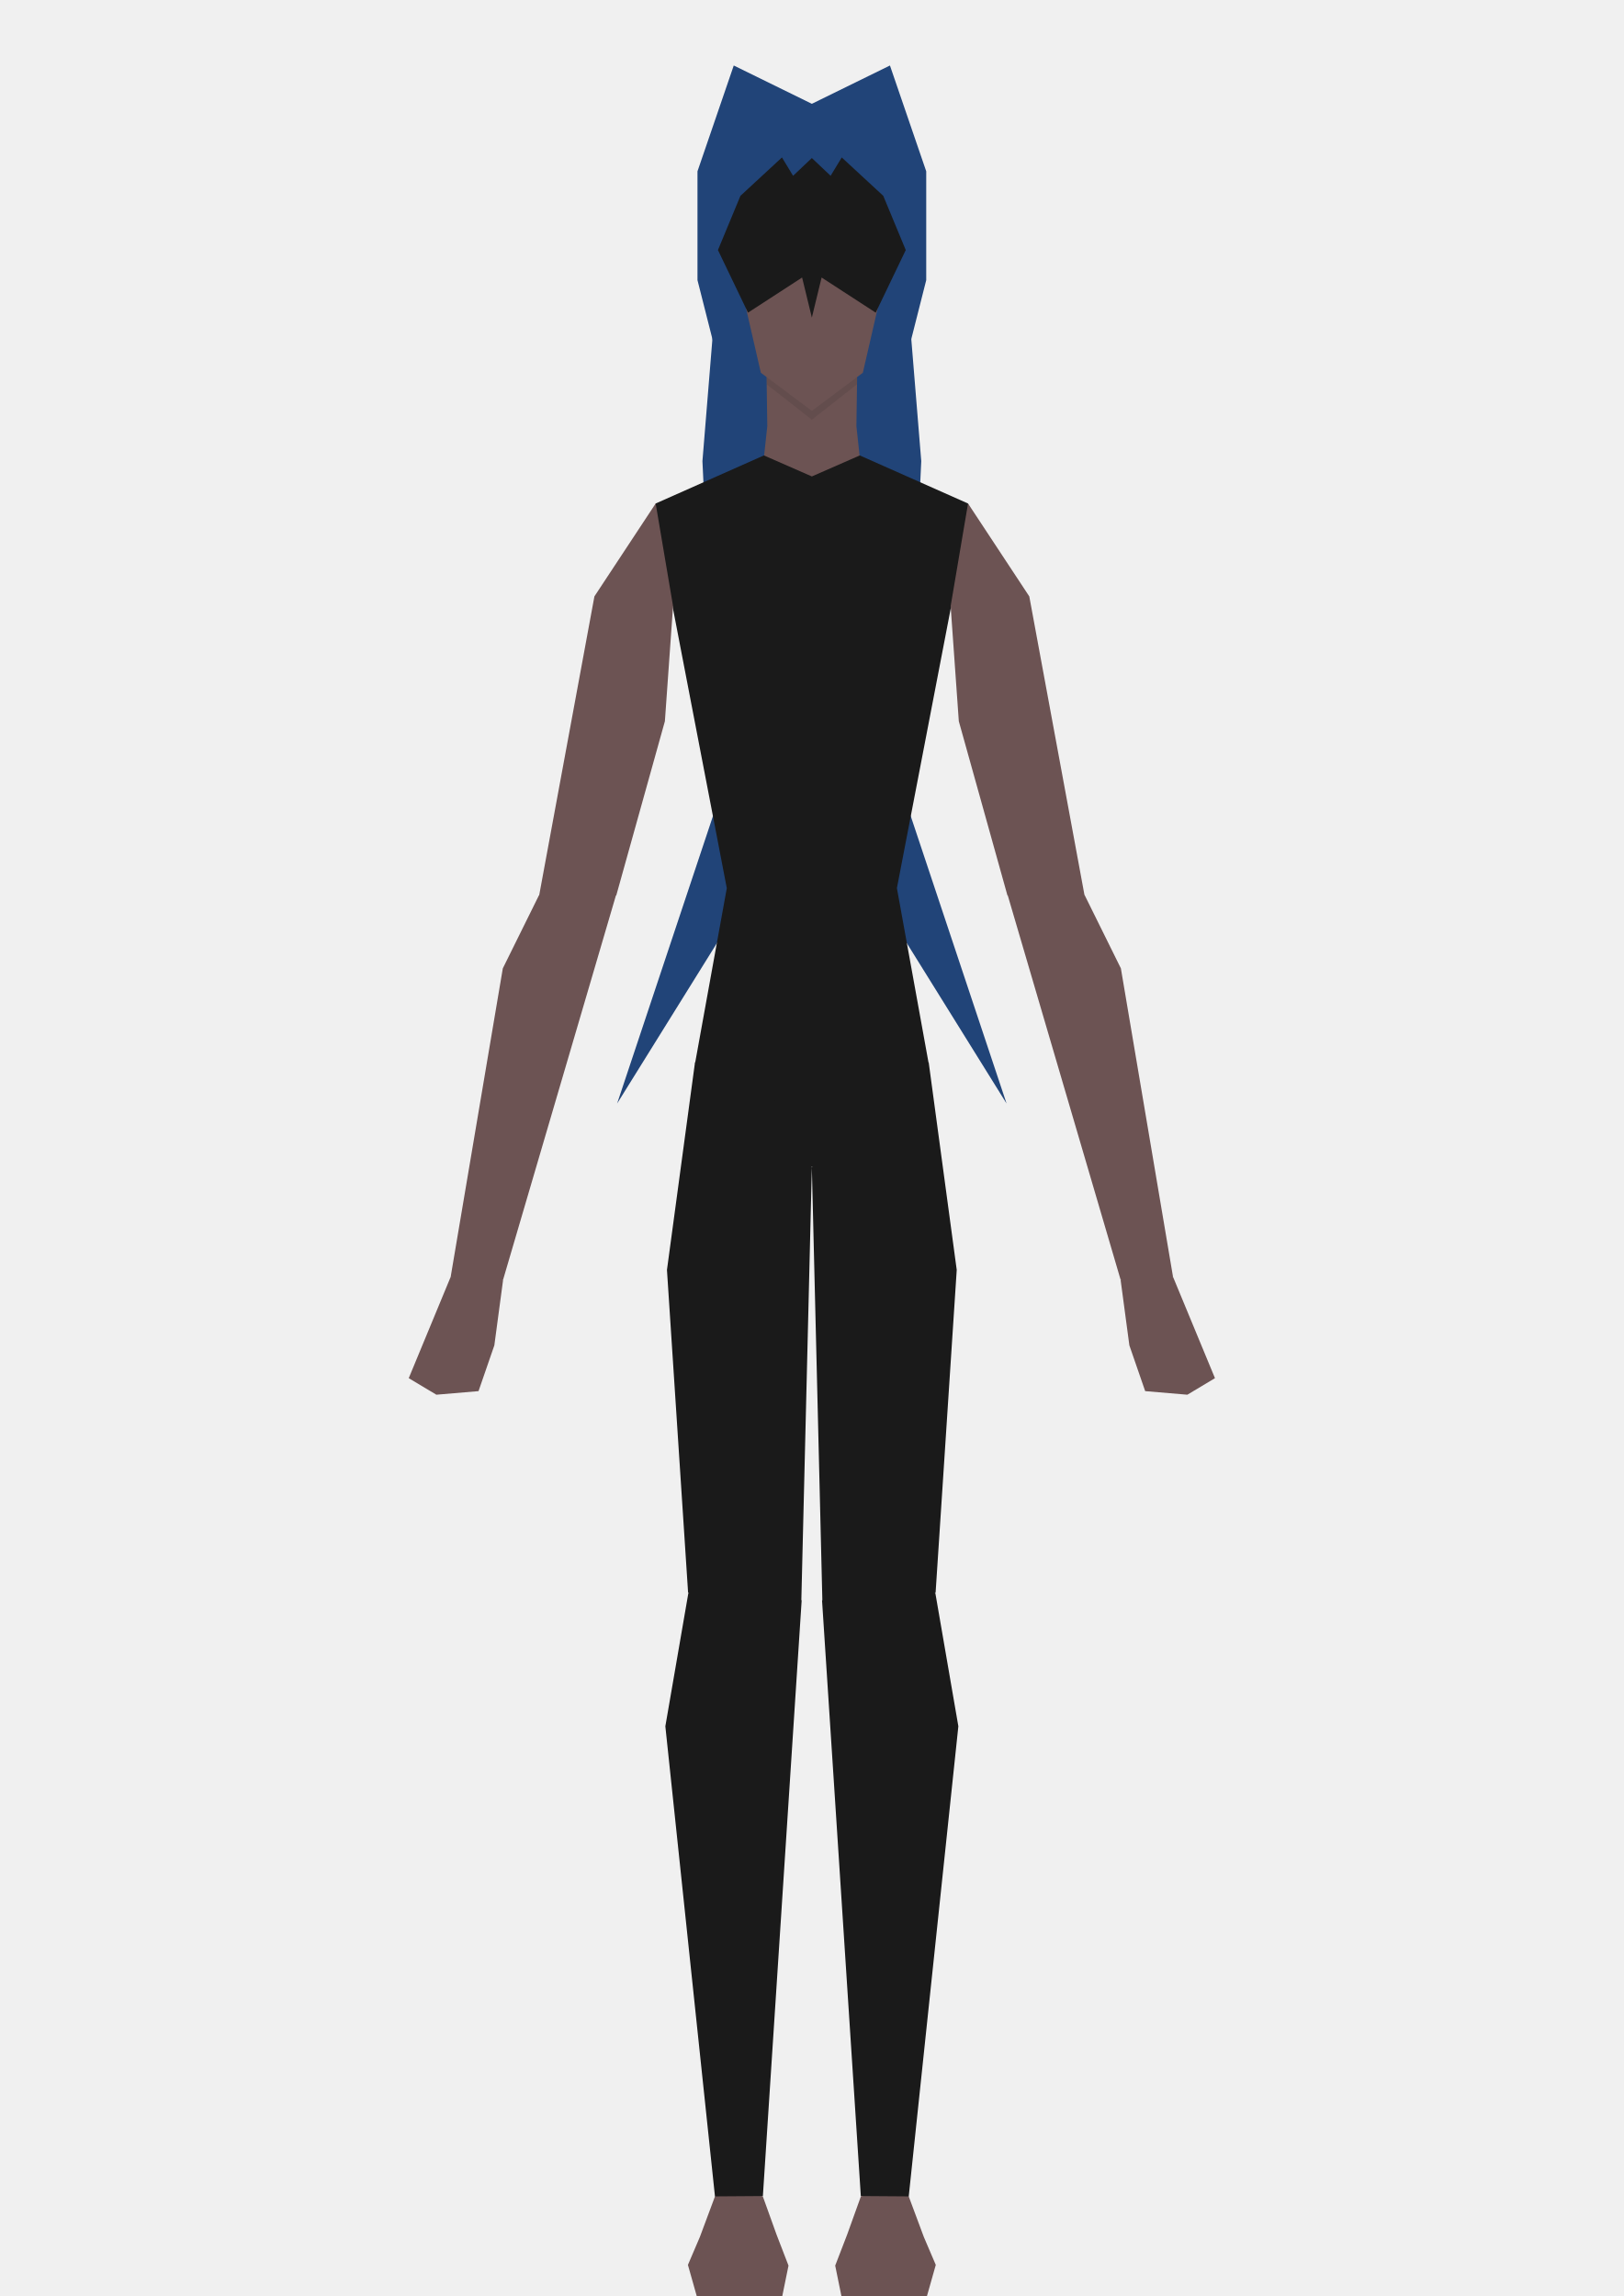
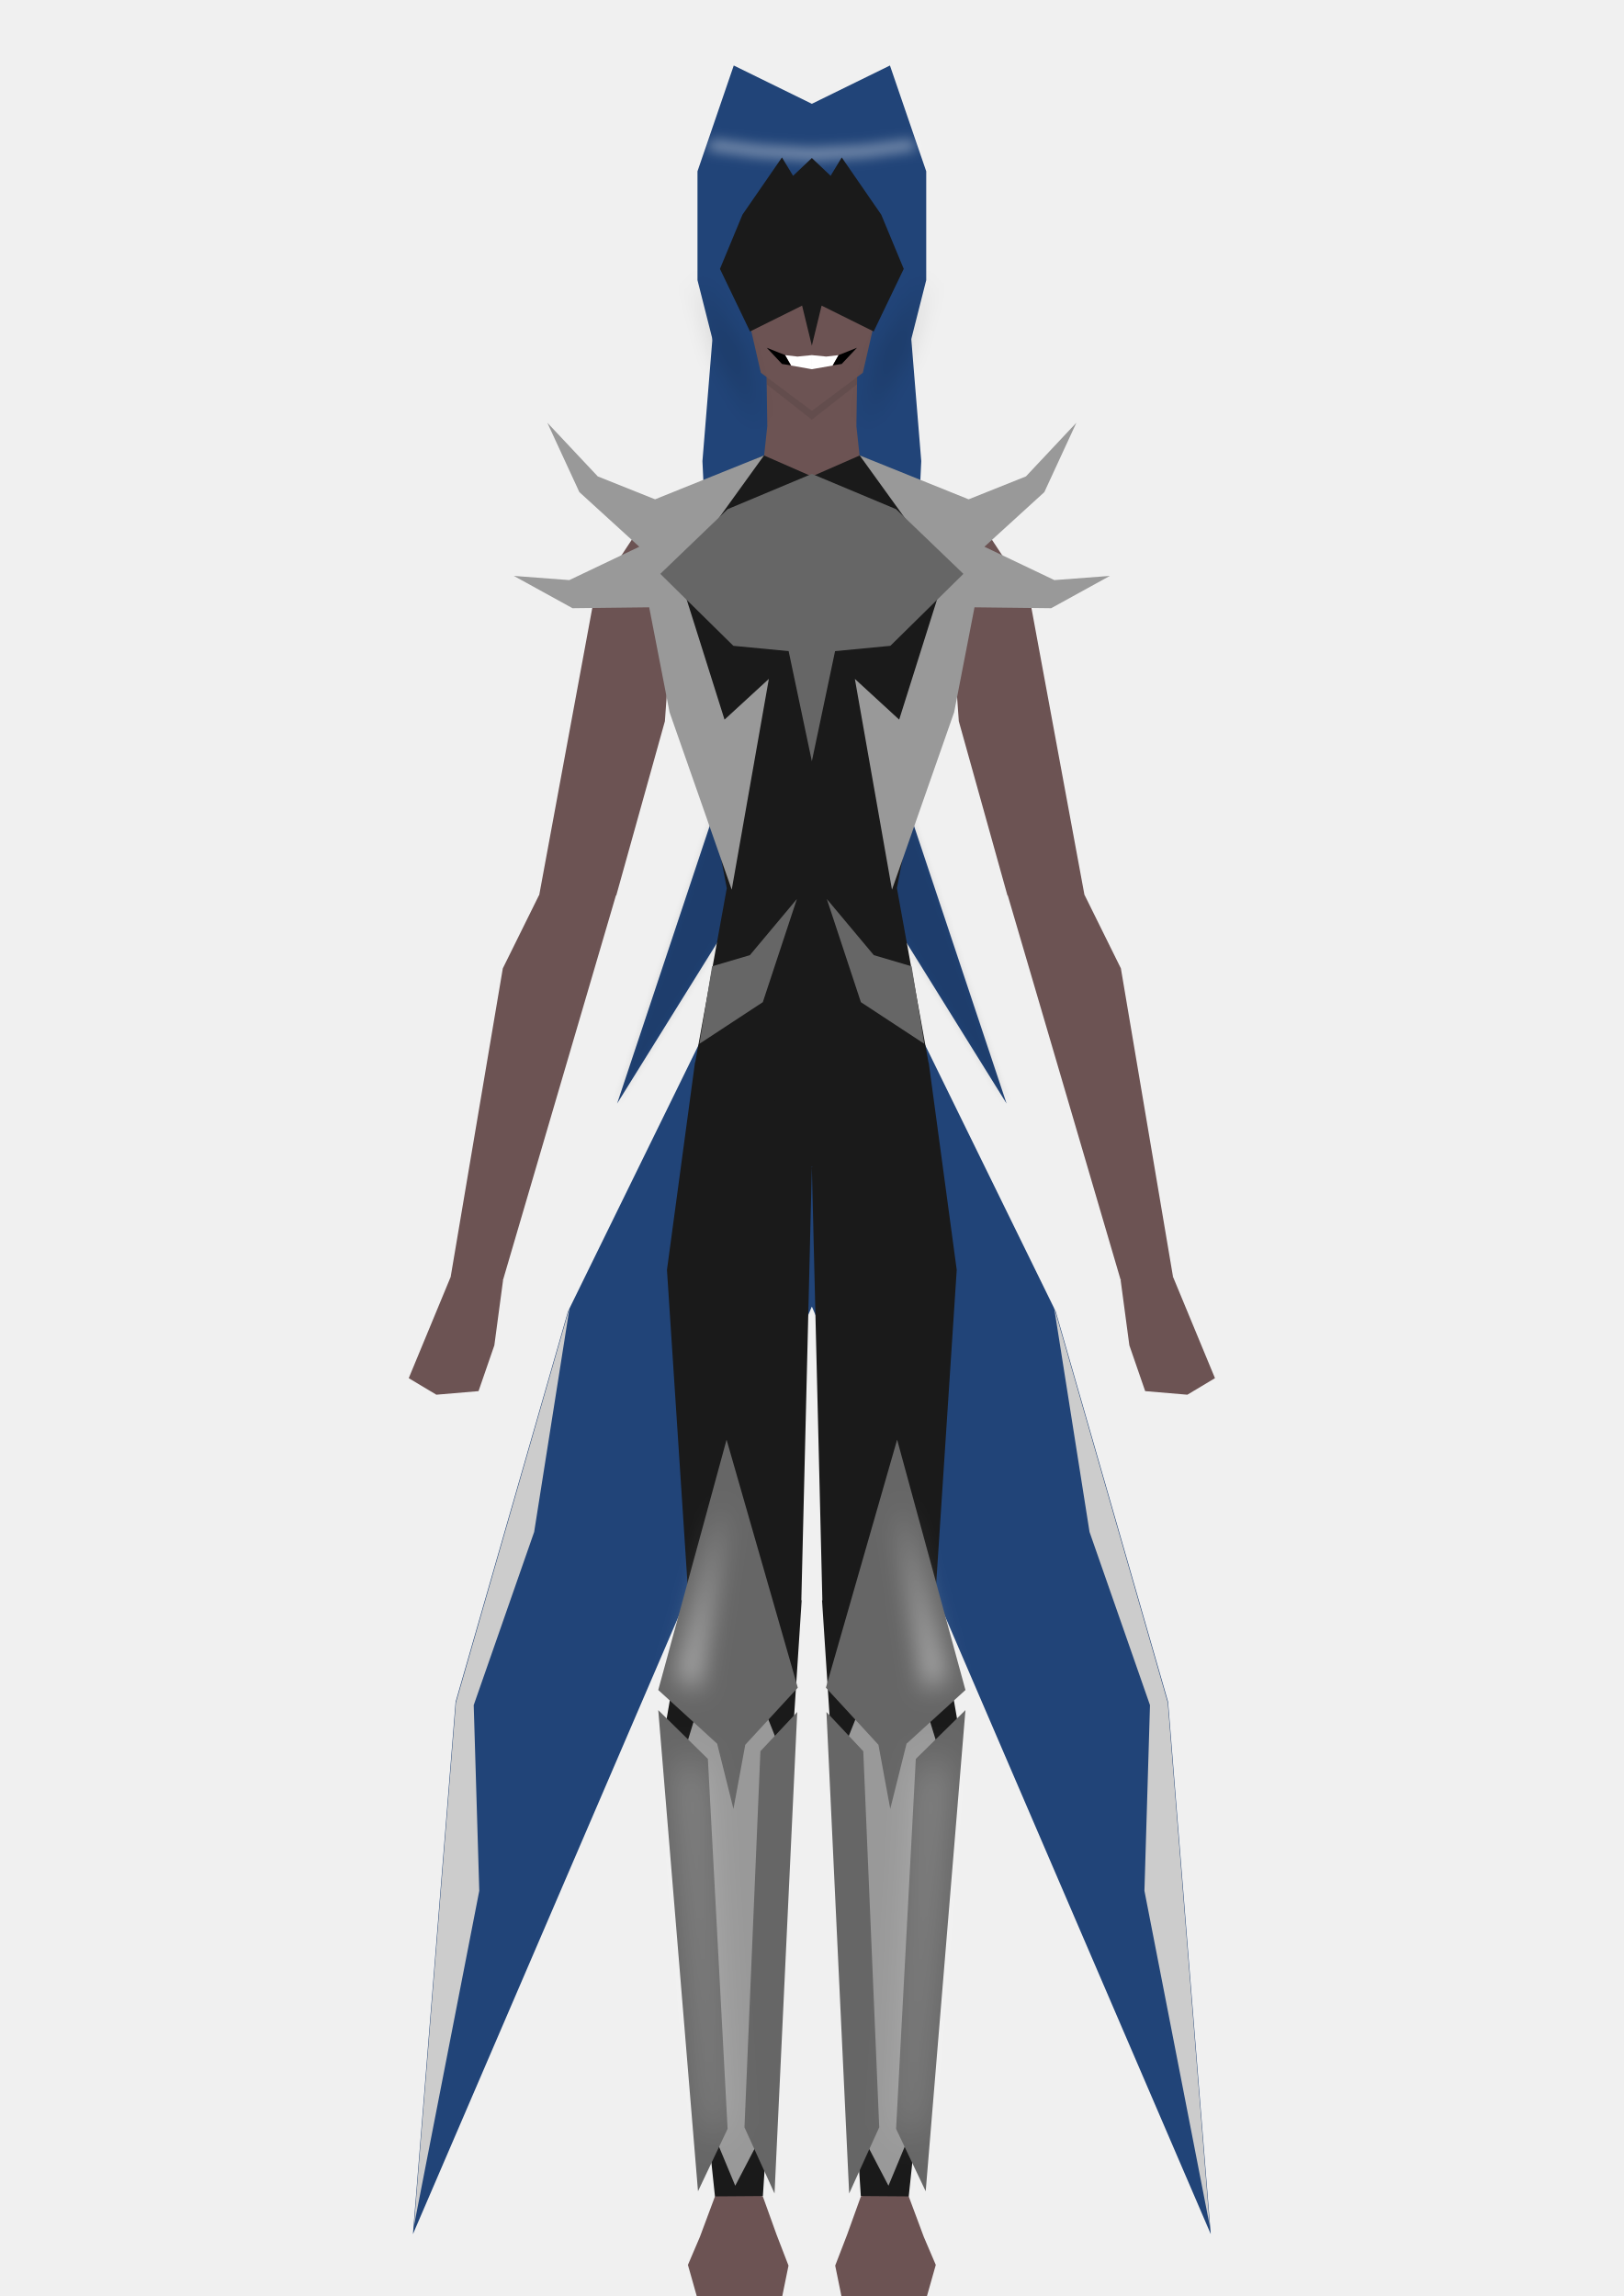
<svg xmlns="http://www.w3.org/2000/svg" width="210mm" height="297mm" viewBox="0 0 210 297" version="1.1" id="svg1">
  <defs id="defs1">
-     </defs>
+     <filter style="color-interpolation-filters:sRGB" id="filter30" x="-0.071" y="-0.8" width="1.142" height="2.6">
+       <feGaussianBlur stdDeviation="0.805" id="feGaussianBlur30" />
+     </filter>
+     <filter style="color-interpolation-filters:sRGB" id="filter31" x="-0.115" y="-0.179" width="1.231" height="1.358">
+       <feGaussianBlur stdDeviation="1.428" id="feGaussianBlur31" />
+     </filter>
+     <filter style="color-interpolation-filters:sRGB" id="filter33" x="-0.022" y="-0.028" width="1.043" height="1.055">
+       <feGaussianBlur stdDeviation="0.455" id="feGaussianBlur33" />
+     </filter>
+     <filter style="color-interpolation-filters:sRGB" id="filter35" x="-0.111" y="-0.159" width="1.223" height="1.319">
+       <feGaussianBlur stdDeviation="1.61" id="feGaussianBlur35" />
+     </filter>
+     <filter style="color-interpolation-filters:sRGB" id="filter36" x="-0.166" y="-0.112" width="1.332" height="1.225">
+       <feGaussianBlur stdDeviation="2.309" id="feGaussianBlur36" />
+     </filter>
+   </defs>
  <g id="layer1">
    <g id="g1">
      <g id="g20">
        <path style="fill:#214478;stroke-width:1;-inkscape-stroke:none" d="M 94.284,17.585 90.849,59.65 92.918,103.439 79.815,142.746 97.4,114.473 105,144.47 V 14.433 Z m 21.431,0 3.435,42.065 -2.069,43.789 13.102,39.307 L 112.6,114.473 105,144.47 V 14.433 Z" id="path12" />
+         <path style="mix-blend-mode:normal;fill:#000000;fill-opacity:0.1;stroke-width:1;-inkscape-stroke:none;filter:url(#filter33)" d="m 79.787,142.651 13.196,-39.406 4.427,11.252 z m 50.426,0 -13.196,-39.406 -4.427,11.252 z" id="path32" />
+       </g>
+       <g id="g29">
+         <path style="fill:#214478;fill-opacity:1;stroke-width:1;-inkscape-stroke:none" d="M 90.74,134.378 73.454,169.656 58.925,220.148 53.406,288.996 105,169.012 v -41.496 z m 28.52,0 17.286,35.277 14.529,50.492 5.518,68.848 L 105,169.012 v -41.496 z" id="path29" />
+         <path style="fill:#cccccc;fill-opacity:1;stroke-width:1;-inkscape-stroke:none" d="m 53.535,287.951 8.451,-43.366 -0.718,-24.016 7.818,-22.404 4.591,-29.078 -14.709,51.15 z m 102.93,0 -8.451,-43.366 0.718,-24.016 -7.818,-22.404 -4.591,-29.078 14.709,51.15 z" id="path34" />
      </g>
      <g id="g10">
        <path style="fill:#6c5353;stroke-width:0.953;-inkscape-stroke:none" d="m 99.132,47.973 0.105,7.147 -0.429,3.98 L 105,65.501 V 40.612 Z m 11.735,0 -0.105,7.147 0.429,3.98 L 105,65.501 V 40.612 Z" id="path2" />
      </g>
      <g id="g9">
        <path style="fill:#1a1a1a;fill-opacity:0.1;stroke-width:1;-inkscape-stroke:none" d="M 99.17,49.723 105,54.293 v -8.016 l -5.968,-0.334 z m 11.66,0 L 105,54.293 v -8.016 l 5.968,-0.334 z" id="path11" />
        <path style="fill:#6c5353;stroke-width:0.953;-inkscape-stroke:none" d="M 105,14.874 96.69,20.918 95.637,36.183 98.404,48.219 105,53.147 Z m 0,0 8.31,6.044 1.053,15.265 -2.767,12.036 L 105,53.147 Z" id="path1" />
+         <path style="fill:#ffffff;fill-opacity:1;stroke-width:1;-inkscape-stroke:none" d="m 102.321,47.286 -0.773,-1.347 1.588,0.185 1.864,-0.186 v 1.822 z m 5.357,0 0.773,-1.347 -1.588,0.185 -1.864,-0.186 v 1.822 z" id="path14" />
+         <path style="fill:#000000;fill-opacity:1;stroke-width:1;-inkscape-stroke:none" d="m 101.525,45.923 -2.357,-0.938 1.973,2.097 1.145,0.176 z m 6.95,0 2.357,-0.938 -1.973,2.097 -1.145,0.176 z" id="path23" />
      </g>
      <g id="g11">
        <path style="fill:#1a1a1a;stroke-width:0.953;-inkscape-stroke:none" d="m 105,61.63 -6.201,-2.718 -13.997,6.218 -2.282,8.36 4.465,4.942 7.015,36.453 -4.094,22.598 6.081,9.241 L 105,150.968 Z m 2.6e-4,0 6.201,-2.718 13.997,6.218 2.282,8.36 -4.465,4.942 -7.015,36.453 4.094,22.598 -6.081,9.241 L 105,150.968 Z" id="path3" />
      </g>
      <g id="g14">
        <path style="fill:#1a1a1a;stroke-width:0.953;-inkscape-stroke:none" d="m 89.888,137.414 -3.627,26.858 2.732,41.732 6.753,3.912 7.894,-2.894 L 105,151.019 99.696,141.436 Z m 30.223,0 3.627,26.858 -2.732,41.732 -6.753,3.912 -7.894,-2.894 L 105,151.019 l 5.304,-9.584 z" id="path6" />
      </g>
      <g id="g15">
        <path style="fill:#1a1a1a;stroke-width:0.953;-inkscape-stroke:none" d="m 89.031,206.056 -2.979,17.248 6.421,60.842 3.038,1.103 3.156,-1.196 5.015,-77.032 -7.382,-3.685 z m 31.938,0 2.979,17.248 -6.421,60.842 -3.038,1.103 -3.156,-1.196 -5.015,-77.032 7.382,-3.685 z" id="path7" />
      </g>
      <g id="g16">
        <path style="fill:#6c5353;stroke-width:0.851;-inkscape-stroke:none" d="m 58.284,165.18 -5.42,13.093 3.573,2.14 5.453,-0.463 2.045,-5.921 1.134,-8.471 -3.443,-1.415 z m 93.433,0 5.42,13.093 -3.573,2.14 -5.453,-0.463 -2.045,-5.921 -1.134,-8.471 3.443,-1.415 z" id="path8" />
      </g>
      <g id="g12">
        <path style="fill:#6c5353;stroke-width:0.851;-inkscape-stroke:none" d="m 87.049,78.41 -1.056,14.883 -6.284,22.52 -5.334,1.661 -4.655,-1.586 7.158,-38.742 7.923,-12.017 z m 35.902,0 1.056,14.883 6.284,22.52 5.334,1.661 4.655,-1.586 -7.158,-38.742 -7.923,-12.017 z" id="path4" />
      </g>
      <g id="g13">
        <path style="fill:#6c5353;stroke-width:0.851;-inkscape-stroke:none" d="m 69.696,115.83 -4.665,9.434 -6.745,39.911 3.016,1.304 3.765,-0.938 14.593,-49.711 -4.65,-2.491 z m 70.607,0 4.665,9.434 6.745,39.911 -3.016,1.304 -3.765,-0.938 -14.593,-49.711 4.65,-2.491 z" id="path5" />
      </g>
      <g id="g17">
        <path style="fill:#6c5353;stroke-width:0.953;-inkscape-stroke:none" d="m 92.473,284.114 -1.958,5.254 -1.543,3.609 1.155,4.084 11.038,0.002 0.815,-3.996 -1.536,-3.984 -1.803,-5.013 z m 25.054,0 1.958,5.254 1.543,3.609 -1.155,4.084 -11.038,0.002 -0.815,-3.996 1.536,-3.984 1.803,-5.013 z" id="path9" />
      </g>
      <g id="g18">
        <path style="fill:#214478;stroke-width:1;-inkscape-stroke:none" d="m 105,24.391 -4.495,-2.65 -3.78,6.024 -0.652,17.468 2.086,9.907 -5.605,-9.646 -2.346,-9.255 V 22.161 L 94.9,8.473 105,13.427 Z m 0,0 4.495,-2.65 3.78,6.024 0.652,17.468 -2.086,9.907 5.605,-9.646 2.346,-9.255 V 22.161 L 115.1,8.473 105,13.427 Z" id="path10" />
+         <path style="mix-blend-mode:normal;fill:#ffffff;fill-opacity:0.5;stroke-width:1;-inkscape-stroke:none;filter:url(#filter30)" d="m 92.016,18.188 6.226,0.779 L 105,19.342 v 1.261 L 97.98,20.147 91.424,19.254 Z m 25.969,0 -6.226,0.779 L 105,19.342 v 1.261 l 7.02,-0.456 6.556,-0.893 z" id="path30" />
+         <path style="fill:#000000;fill-opacity:0.138;stroke-width:1;-inkscape-stroke:none;filter:url(#filter31)" d="m 92.594,45.509 -2.444,-9.431 5.925,9.193 2.197,9.979 z m 24.812,0 2.444,-9.431 -5.925,9.193 -2.197,9.979 z" id="path31" />
      </g>
-       <g id="g19" style="fill:#1a1a1a" />
+       <g id="g19" style="fill:#1a1a1a">
+         <path style="fill:#1a1a1a;stroke-width:1.099;-inkscape-stroke:none" d="m 105,20.443 -2.428,2.296 -1.438,-2.373 -5.108,7.4 -2.911,7.016 3.888,8.097 6.736,-3.346 L 105,44.716 Z m 0,0 2.428,2.296 1.438,-2.373 5.108,7.4 2.911,7.016 -3.888,8.097 -6.736,-3.346 L 105,44.716 Z" id="path13" />
+       </g>
      <g id="g21" style="display:inline" />
-       <g id="g22" />
-       <path style="fill:#1a1a1a;stroke-width:1.099;-inkscape-stroke:none" d="m 105,20.443 -2.428,2.296 -1.438,-2.373 -5.369,4.964 -2.911,7.016 3.888,8.097 6.997,-4.545 L 105,41.08 Z m 0,0 2.428,2.296 1.438,-2.373 5.369,4.964 2.911,7.016 -3.888,8.097 -6.997,-4.545 L 105,41.08 Z" id="path13" />
+       <g id="g23">
+         <path style="fill:#999999;fill-opacity:1;stroke-width:1;-inkscape-stroke:none" d="m 84.724,64.589 -7.415,-2.966 -6.525,-6.947 4.147,8.981 7.75,7.067 -9.049,4.315 -7.177,-0.543 7.594,4.18 9.914,-0.116 2.633,13.566 8.041,22.956 2.695,-15.303 2.106,-11.958 -5.731,5.266 L 87.764,74.233 98.815,58.911 Z m 40.552,0 7.415,-2.966 6.525,-6.947 -4.147,8.981 -7.75,7.067 9.049,4.315 7.177,-0.543 -7.594,4.18 -9.914,-0.116 -2.632,13.566 -8.041,22.956 -2.695,-15.303 -2.106,-11.958 5.731,5.266 5.943,-18.855 -11.051,-15.322 z" id="path15" />
+         <path style="fill:#666666;fill-opacity:1;stroke-width:1;-inkscape-stroke:none" d="m 105,61.301 -10.893,4.563 -8.709,8.369 9.449,9.308 7.15,0.686 L 105,98.472 Z m 0,0 10.893,4.563 8.709,8.369 -9.449,9.308 -7.15,0.686 L 105,98.472 Z" id="path24" />
+         <path style="fill:#666666;fill-opacity:1;stroke-width:1;-inkscape-stroke:none" d="m 92.096,124.997 4.889,-1.442 6.081,-7.265 -4.408,13.345 -8.2,5.386 z m 25.808,0 -4.889,-1.442 -6.081,-7.265 4.408,13.345 8.2,5.386 z" id="path28" />
+       </g>
+       <g id="g27">
+         <path style="fill:#999999;fill-opacity:1;stroke-width:1;-inkscape-stroke:none" d="m 93.959,208.842 -5.503,17.941 3.893,49.355 2.742,6.597 3.299,-6.319 2.861,-49.275 z m 22.082,0 5.503,17.941 -3.893,49.355 -2.742,6.597 -3.299,-6.319 -2.861,-49.275 z" id="path33" />
+         <path style="fill:#666666;fill-opacity:1;stroke-width:1;-inkscape-stroke:none" d="m 90.274,283.453 3.83,-8.075 -2.551,-47.851 -6.419,-6.315 z m 29.451,0 -3.83,-8.075 2.551,-47.851 6.419,-6.315 z" id="path25" />
+         <path style="fill:#666666;fill-opacity:1;stroke-width:1;-inkscape-stroke:none" d="m 100.173,283.741 -3.887,-8.557 2.062,-48.654 4.762,-5.073 z m 9.653,0 3.887,-8.557 -2.062,-48.654 -4.762,-5.073 z" id="path26" />
+         <path style="fill:#666666;fill-opacity:1;stroke-width:1;-inkscape-stroke:none" d="m 85.135,218.612 7.617,6.944 2.108,8.432 1.528,-8.292 6.794,-7.383 -9.211,-32.081 z m 39.73,0 -7.617,6.944 -2.108,8.432 -1.528,-8.292 -6.794,-7.383 9.211,-32.081 z" id="path27" />
+         <path style="fill:#ffffff;fill-opacity:0.5;stroke-width:1;-inkscape-stroke:none;filter:url(#filter35)" d="m 93.741,194.404 -3.457,24.234 -2.644,-1.66 z m 22.517,0 3.457,24.234 2.644,-1.66 z" id="path35" />
+         <path style="fill:#ffffff;fill-opacity:0.5;stroke-width:1;-inkscape-stroke:none;filter:url(#filter36)" d="m 88.315,227.174 1.805,1.852 2.767,45.485 -0.941,1.954 z m 33.37,0 -1.805,1.852 -2.767,45.485 0.941,1.954 z" id="path36" />
+       </g>
    </g>
  </g>
</svg>
